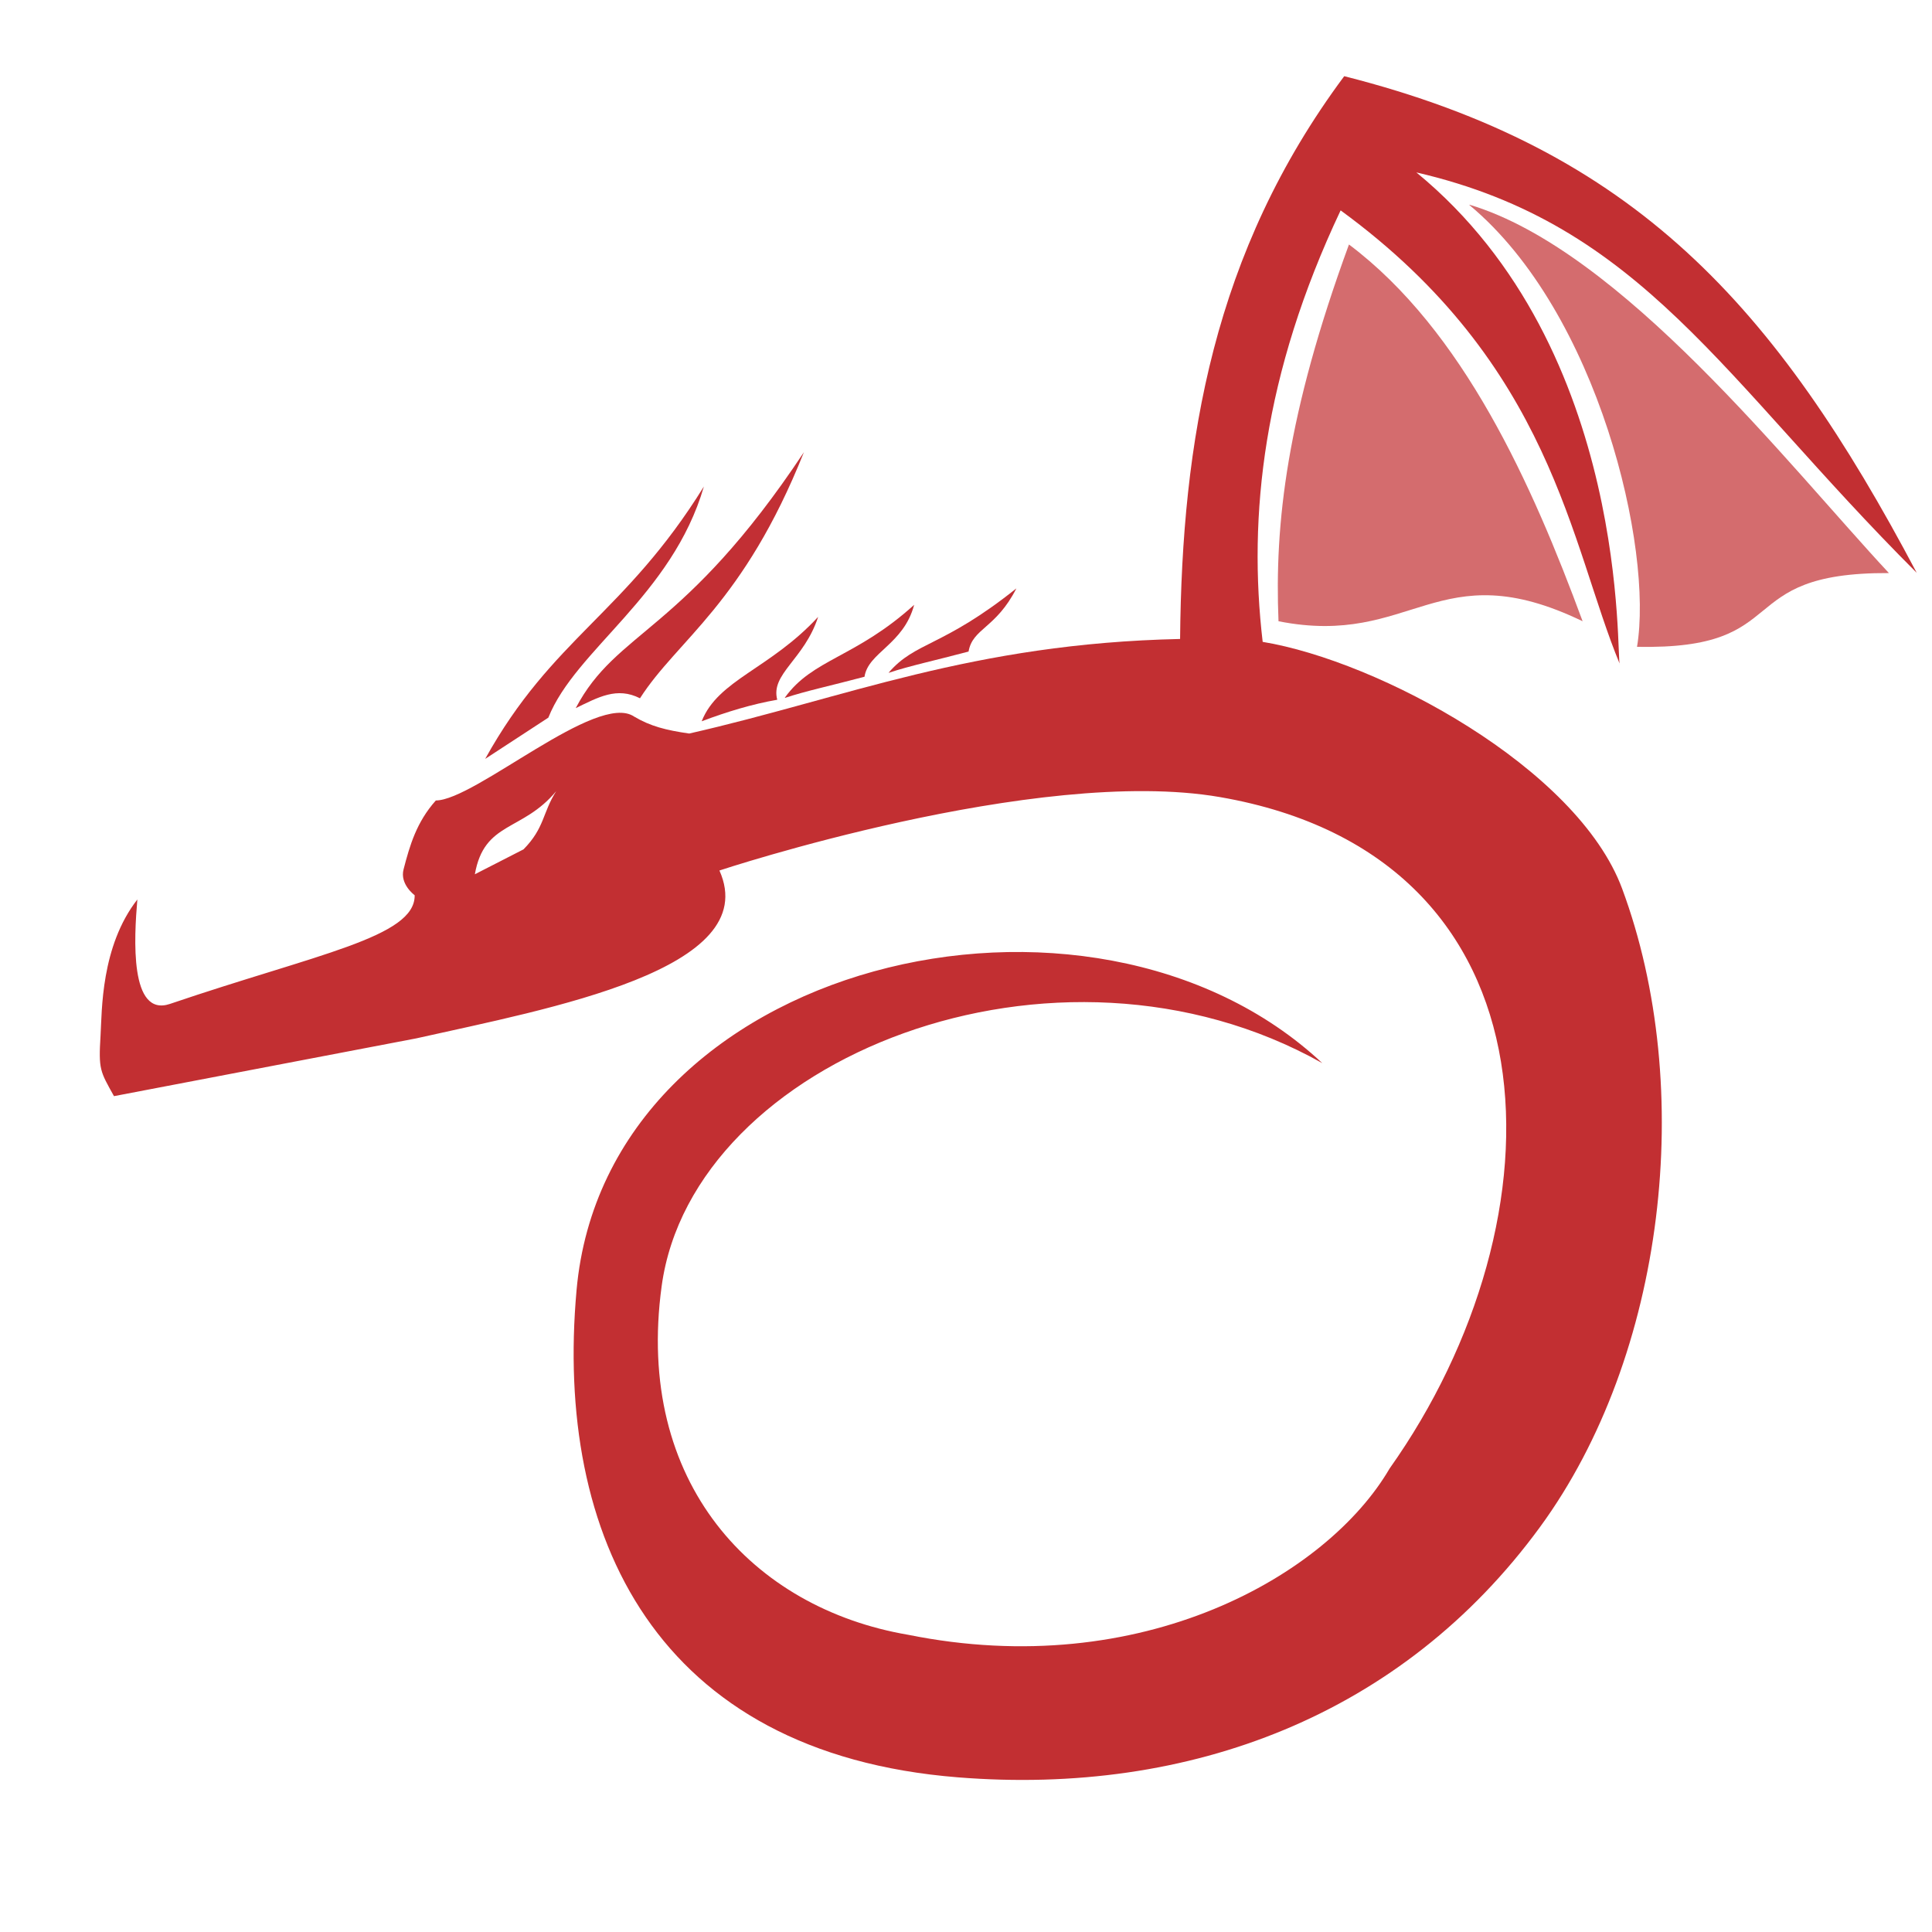
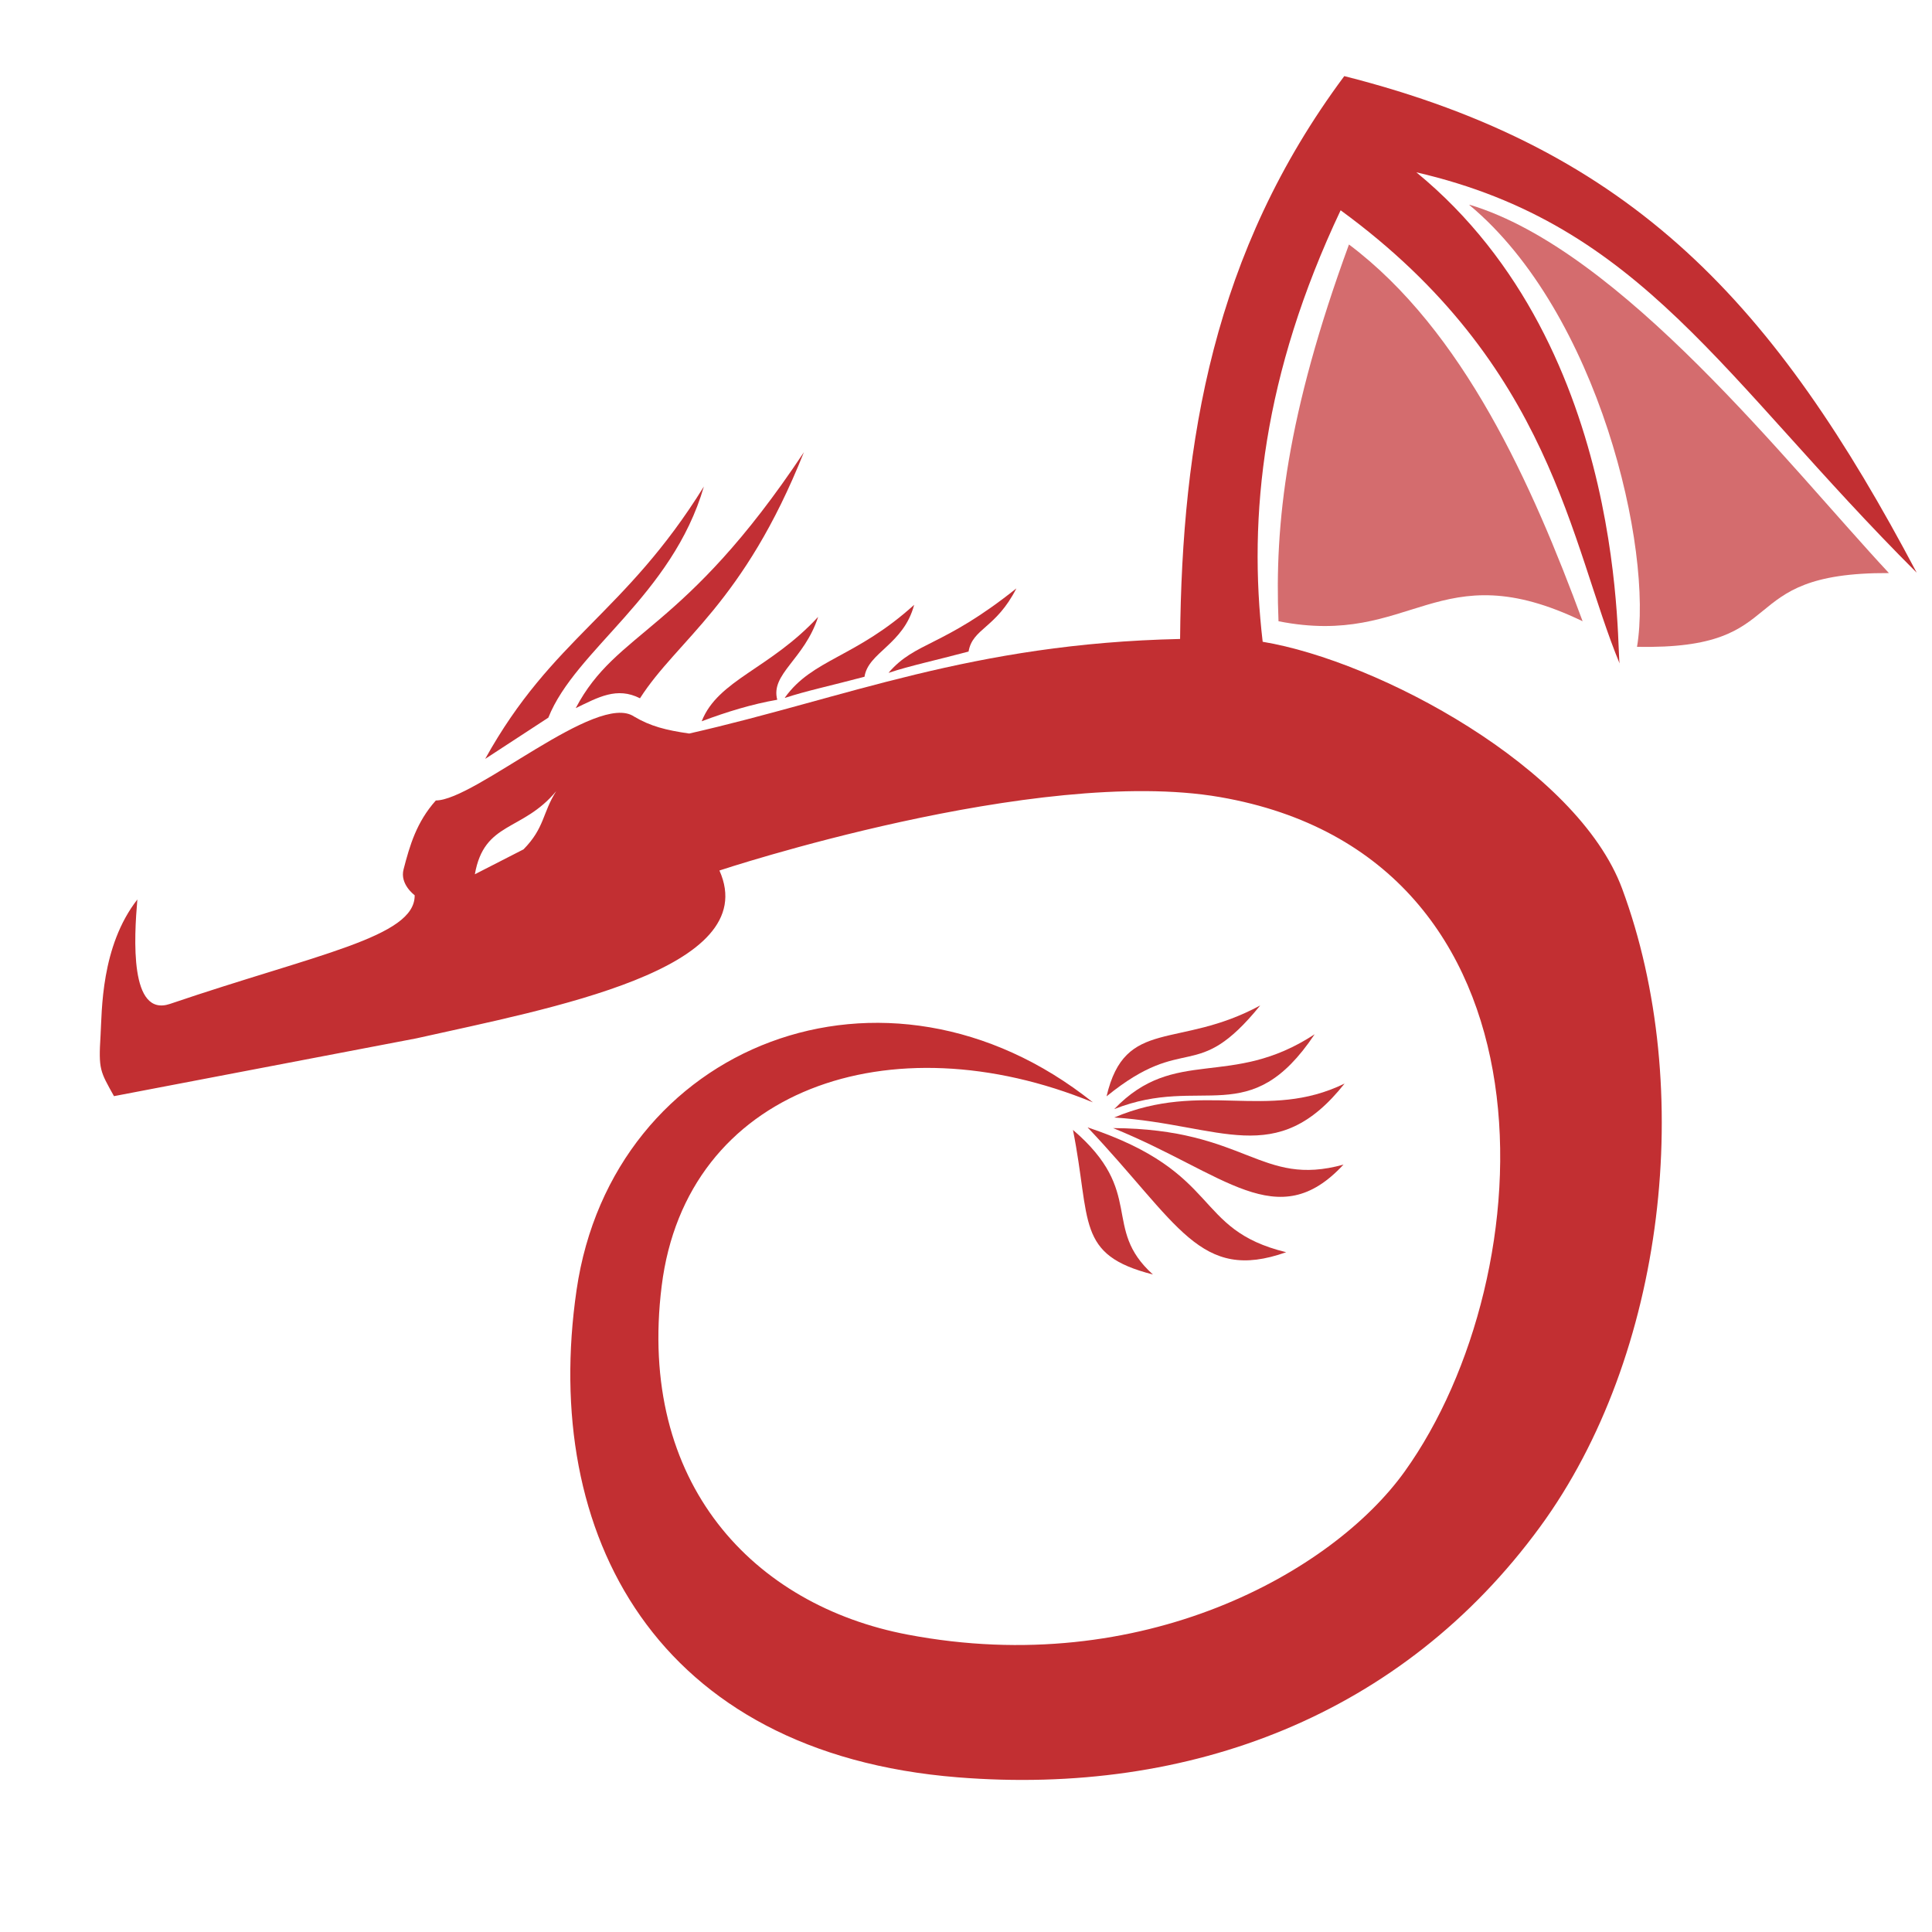
- <svg xmlns="http://www.w3.org/2000/svg" width="20" height="20" viewBox="0 0 5.292 5.292" version="1.1" id="svg8">
-   <defs id="defs2" />
+ <svg xmlns="http://www.w3.org/2000/svg" width="20" height="20" viewBox="0 0 5.292 5.292" version="1.1" id="svg8" enable-background="new">
+   <defs id="defs2">
+     <filter style="color-interpolation-filters:sRGB" id="filter836">
+       <feBlend mode="multiply" in2="BackgroundImage" id="feBlend838" />
+     </filter>
+   </defs>
  <g id="layer1" transform="translate(0,-291.7083)">
-     <path style="fill:#c22f32;fill-opacity:1;fill-rule:evenodd;stroke:none;stroke-width:0.1;stroke-linecap:butt;stroke-linejoin:miter;stroke-miterlimit:4;stroke-dasharray:none;stroke-opacity:1" d="M 13.916,0.789 C 12.56,2.612 12.236,4.564 12.217,6.615 10.057,6.662 8.758,7.225 7.135,7.594 6.893,7.559 6.735,7.519 6.564,7.418 6.181,7.159 4.919,8.285 4.512,8.287 4.312,8.511 4.242,8.753 4.178,9 4.137,9.155 4.293,9.268 4.293,9.268 4.299,9.703 3.28,9.876 1.76,10.393 1.34,10.535 1.388,9.708 1.422,9.312 1.043,9.798 1.056,10.468 1.041,10.719 c -0.022,0.355 -0.005,0.37 0.139,0.629 L 4.309,10.75 c 1.383,-0.31 3.597,-0.712 3.139,-1.738 0,0 3.283,-1.089 5.182,-0.76 3.584,0.621 3.588,4.368 1.756,6.951 -0.644,1.105 -2.564,2.21 -4.986,1.721 C 7.797,16.65 6.571,15.354 6.85,13.314 7.172,10.957 10.936,9.458 13.689,11.006 11.294,8.763 6.277,9.934 5.969,13.355 5.739,15.904 6.791,18.15 9.916,18.4 12.321,18.593 14.519,17.756 15.943,15.809 17.243,14.032 17.559,11.263 16.793,9.199 16.328,7.947 14.27,6.843 13.072,6.645 c -0.153,-1.304 0.004,-2.769 0.807,-4.467 2.193,1.602 2.376,3.456 2.891,4.699 -0.044,-0.009 0.134,-3.255 -2.107,-5.092 2.342,0.541 3.164,2.132 5.18,4.145 -1.462,-2.765 -2.919,-4.38 -5.926,-5.141 z M 5.758,8.191 C 5.615,8.415 5.64,8.569 5.42,8.793 L 4.916,9.051 C 5.013,8.5 5.407,8.613 5.758,8.191 Z" transform="matrix(0.2645833,0,0,0.2645833,0,291.7083)" id="path819" />
-     <path style="fill:#c22f34;fill-rule:evenodd;stroke:none;stroke-width:0.026;stroke-linecap:butt;stroke-linejoin:miter;stroke-miterlimit:4;stroke-dasharray:none;stroke-opacity:1;fill-opacity:1" d="m 1.329,293.787 0.173,-0.113 c 0.074,-0.186 0.339,-0.334 0.426,-0.633 -0.217,0.35 -0.415,0.414 -0.599,0.746 z" id="path821" />
-     <path id="path823" d="m 1.577,293.648 c 0.062,-0.03 0.113,-0.059 0.176,-0.027 0.103,-0.161 0.283,-0.258 0.449,-0.674 -0.33,0.497 -0.512,0.486 -0.625,0.701 z" style="fill:#c22f34;fill-rule:evenodd;stroke:none;stroke-width:0.026;stroke-linecap:butt;stroke-linejoin:miter;stroke-miterlimit:4;stroke-dasharray:none;stroke-opacity:1;fill-opacity:1" />
-     <path style="fill:#c22f34;fill-opacity:1;fill-rule:evenodd;stroke:none;stroke-width:0.265px;stroke-linecap:butt;stroke-linejoin:miter;stroke-opacity:1" d="m 1.922,293.684 c 0.069,-0.026 0.138,-0.047 0.207,-0.059 -0.019,-0.071 0.074,-0.11 0.112,-0.227 -0.132,0.143 -0.274,0.172 -0.319,0.286 z" id="path825" />
-     <path id="path827" d="m 2.15,293.62 c 0.057,-0.019 0.124,-0.033 0.218,-0.058 0.01,-0.067 0.107,-0.088 0.136,-0.197 -0.16,0.145 -0.278,0.148 -0.354,0.254 z" style="fill:#c22f34;fill-opacity:1;fill-rule:evenodd;stroke:none;stroke-width:0.265px;stroke-linecap:butt;stroke-linejoin:miter;stroke-opacity:1" />
-     <path style="fill:#c22f34;fill-opacity:1;fill-rule:evenodd;stroke:none;stroke-width:0.265px;stroke-linecap:butt;stroke-linejoin:miter;stroke-opacity:1" d="m 2.435,293.551 c 0.057,-0.019 0.124,-0.033 0.218,-0.058 0.011,-0.064 0.075,-0.063 0.131,-0.173 -0.203,0.162 -0.276,0.145 -0.35,0.231 z" id="path829" />
-     <path style="fill:#c22f32;fill-opacity:0.706;fill-rule:evenodd;stroke:none;stroke-width:0.026;stroke-linecap:butt;stroke-linejoin:miter;stroke-miterlimit:4;stroke-dasharray:none;stroke-opacity:1" d="m 3.695,292.378 c -0.171,0.467 -0.204,0.765 -0.193,1.032 0.369,0.073 0.435,-0.192 0.833,0 -0.138,-0.374 -0.326,-0.796 -0.64,-1.032 z" id="path831" />
-     <path id="path833" d="m 4.025,292.27 c 0.354,0.295 0.504,0.943 0.459,1.21 0.436,0.009 0.253,-0.204 0.69,-0.202 -0.275,-0.295 -0.732,-0.884 -1.149,-1.009 z" style="fill:#c22f32;fill-opacity:0.706;fill-rule:evenodd;stroke:none;stroke-width:0.026;stroke-linecap:butt;stroke-linejoin:miter;stroke-miterlimit:4;stroke-dasharray:none;stroke-opacity:1" />
+     <path style="fill:#c22f32;fill-opacity:1;fill-rule:evenodd;stroke:none;stroke-width:0.1;stroke-linecap:butt;stroke-linejoin:miter;stroke-miterlimit:4;stroke-dasharray:none;stroke-opacity:1" d="M 13.916,0.789 C 12.56,2.612 12.236,4.564 12.217,6.615 10.057,6.662 8.758,7.225 7.135,7.594 6.893,7.559 6.735,7.519 6.564,7.418 6.181,7.159 4.919,8.285 4.512,8.287 4.312,8.511 4.242,8.753 4.178,9 4.137,9.155 4.293,9.268 4.293,9.268 4.299,9.703 3.28,9.876 1.76,10.393 1.34,10.535 1.388,9.708 1.422,9.312 1.043,9.798 1.056,10.468 1.041,10.719 c -0.022,0.355 -0.005,0.37 0.139,0.629 L 4.309,10.75 c 1.383,-0.31 3.597,-0.712 3.139,-1.738 0,0 3.283,-1.089 5.182,-0.76 3.584,0.621 3.368,4.952 1.912,6.982 -0.745,1.04 -2.715,2.15 -5.143,1.689 C 7.802,16.621 6.596,15.358 6.85,13.314 7.103,11.272 9.217,10.552 11.314,11.412 9.169,9.7 6.34,10.809 5.969,13.355 c -0.369,2.532 0.822,4.795 3.947,5.045 2.405,0.193 4.603,-0.645 6.027,-2.592 1.3,-1.776 1.615,-4.546 0.85,-6.609 -0.465,-1.252 -2.523,-2.356 -3.721,-2.555 -0.153,-1.304 0.004,-2.769 0.807,-4.467 2.193,1.602 2.376,3.456 2.891,4.699 -0.044,-0.009 0.134,-3.255 -2.107,-5.092 2.342,0.541 3.164,2.132 5.18,4.145 -1.462,-2.765 -2.919,-4.38 -5.926,-5.141 z M 5.758,8.191 C 5.615,8.415 5.64,8.569 5.42,8.793 L 4.916,9.051 C 5.013,8.5 5.407,8.613 5.758,8.191 Z" transform="matrix(0.2645833,0,0,0.2645833,0,291.7083)" id="path819" />
+   </g>
+   <g id="layer5" style="opacity:0.99;filter:url(#filter836)">
+     <path style="fill:#c22f32;fill-opacity:0.979;fill-rule:evenodd;stroke:none;stroke-width:0.026;stroke-linecap:butt;stroke-linejoin:miter;stroke-miterlimit:4;stroke-dasharray:none;stroke-opacity:1" d="M 3.031,3.003 C 3.082,2.785 3.227,2.876 3.452,2.754 3.274,2.973 3.25,2.825 3.031,3.003 Z" id="path840" />
+     <path id="path842" d="M 3.052,3.038 C 3.219,2.864 3.371,2.984 3.601,2.833 3.423,3.099 3.294,2.942 3.052,3.038 Z" style="fill:#c22f32;fill-opacity:0.979;fill-rule:evenodd;stroke:none;stroke-width:0.026;stroke-linecap:butt;stroke-linejoin:miter;stroke-miterlimit:4;stroke-dasharray:none;stroke-opacity:1" />
+     <path style="fill:#c22f32;fill-opacity:0.979;fill-rule:evenodd;stroke:none;stroke-width:0.026;stroke-linecap:butt;stroke-linejoin:miter;stroke-miterlimit:4;stroke-dasharray:none;stroke-opacity:1" d="M 3.052,3.061 C 3.295,2.958 3.47,3.072 3.683,2.968 3.496,3.204 3.344,3.08 3.052,3.061 Z" id="path844" />
+     <path id="path846" d="M 3.049,3.09 C 3.415,3.092 3.452,3.253 3.68,3.19 3.499,3.385 3.355,3.214 3.049,3.09 Z" style="fill:#c22f32;fill-opacity:0.979;fill-rule:evenodd;stroke:none;stroke-width:0.026;stroke-linecap:butt;stroke-linejoin:miter;stroke-miterlimit:4;stroke-dasharray:none;stroke-opacity:1" />
+     <path style="fill:#c22f32;fill-opacity:0.979;fill-rule:evenodd;stroke:none;stroke-width:0.026;stroke-linecap:butt;stroke-linejoin:miter;stroke-miterlimit:4;stroke-dasharray:none;stroke-opacity:1" d="M 2.979,3.088 C 3.351,3.212 3.265,3.367 3.523,3.43 3.286,3.514 3.229,3.352 2.979,3.088 Z" id="path848" />
+     <path id="path850" d="M 2.939,3.095 C 3.139,3.266 3.016,3.363 3.158,3.491 2.946,3.437 2.989,3.347 2.939,3.095 Z" style="fill:#c22f32;fill-opacity:0.979;fill-rule:evenodd;stroke:none;stroke-width:0.026;stroke-linecap:butt;stroke-linejoin:miter;stroke-miterlimit:4;stroke-dasharray:none;stroke-opacity:1" />
+   </g>
+   <g id="layer4" style="display:inline">
+     <path transform="translate(0,-291.7083)" style="fill:#c22f32;fill-opacity:0.706;fill-rule:evenodd;stroke:none;stroke-width:0.026;stroke-linecap:butt;stroke-linejoin:miter;stroke-miterlimit:4;stroke-dasharray:none;stroke-opacity:1" d="m 3.695,292.378 c -0.171,0.467 -0.204,0.765 -0.193,1.032 0.369,0.073 0.435,-0.192 0.833,0 -0.138,-0.374 -0.326,-0.796 -0.64,-1.032 z" id="path831" />
+     <path transform="translate(0,-291.7083)" id="path833" d="m 4.025,292.27 c 0.354,0.295 0.504,0.943 0.459,1.21 0.436,0.009 0.253,-0.204 0.69,-0.202 -0.275,-0.295 -0.732,-0.884 -1.149,-1.009 z" style="fill:#c22f32;fill-opacity:0.706;fill-rule:evenodd;stroke:none;stroke-width:0.026;stroke-linecap:butt;stroke-linejoin:miter;stroke-miterlimit:4;stroke-dasharray:none;stroke-opacity:1" />
+   </g>
+   <g id="layer2" style="display:inline">
+     <path transform="translate(0,-291.7083)" style="fill:#c22f34;fill-opacity:1;fill-rule:evenodd;stroke:none;stroke-width:0.265px;stroke-linecap:butt;stroke-linejoin:miter;stroke-opacity:1" d="m 1.922,293.684 c 0.069,-0.026 0.138,-0.047 0.207,-0.059 -0.019,-0.071 0.074,-0.11 0.112,-0.227 -0.132,0.143 -0.274,0.172 -0.319,0.286 z" id="path825" />
+     <path transform="translate(0,-291.7083)" id="path827" d="m 2.15,293.62 c 0.057,-0.019 0.124,-0.033 0.218,-0.058 0.01,-0.067 0.107,-0.088 0.136,-0.197 -0.16,0.145 -0.278,0.148 -0.354,0.254 z" style="fill:#c22f34;fill-opacity:1;fill-rule:evenodd;stroke:none;stroke-width:0.265px;stroke-linecap:butt;stroke-linejoin:miter;stroke-opacity:1" />
+     <path transform="translate(0,-291.7083)" style="fill:#c22f34;fill-opacity:1;fill-rule:evenodd;stroke:none;stroke-width:0.265px;stroke-linecap:butt;stroke-linejoin:miter;stroke-opacity:1" d="m 2.435,293.551 c 0.057,-0.019 0.124,-0.033 0.218,-0.058 0.011,-0.064 0.075,-0.063 0.131,-0.173 -0.203,0.162 -0.276,0.145 -0.35,0.231 z" id="path829" />
+   </g>
+   <g id="layer3" style="display:inline">
+     <path transform="translate(0,-291.7083)" style="fill:#c22f34;fill-opacity:1;fill-rule:evenodd;stroke:none;stroke-width:0.026;stroke-linecap:butt;stroke-linejoin:miter;stroke-miterlimit:4;stroke-dasharray:none;stroke-opacity:1" d="m 1.329,293.787 0.173,-0.113 c 0.074,-0.186 0.339,-0.334 0.426,-0.633 -0.217,0.35 -0.415,0.414 -0.599,0.746 z" id="path821" />
+     <path transform="translate(0,-291.7083)" id="path823" d="m 1.577,293.648 c 0.062,-0.03 0.113,-0.059 0.176,-0.027 0.103,-0.161 0.283,-0.258 0.449,-0.674 -0.33,0.497 -0.512,0.486 -0.625,0.701 z" style="fill:#c22f34;fill-opacity:1;fill-rule:evenodd;stroke:none;stroke-width:0.026;stroke-linecap:butt;stroke-linejoin:miter;stroke-miterlimit:4;stroke-dasharray:none;stroke-opacity:1" />
  </g>
</svg>
